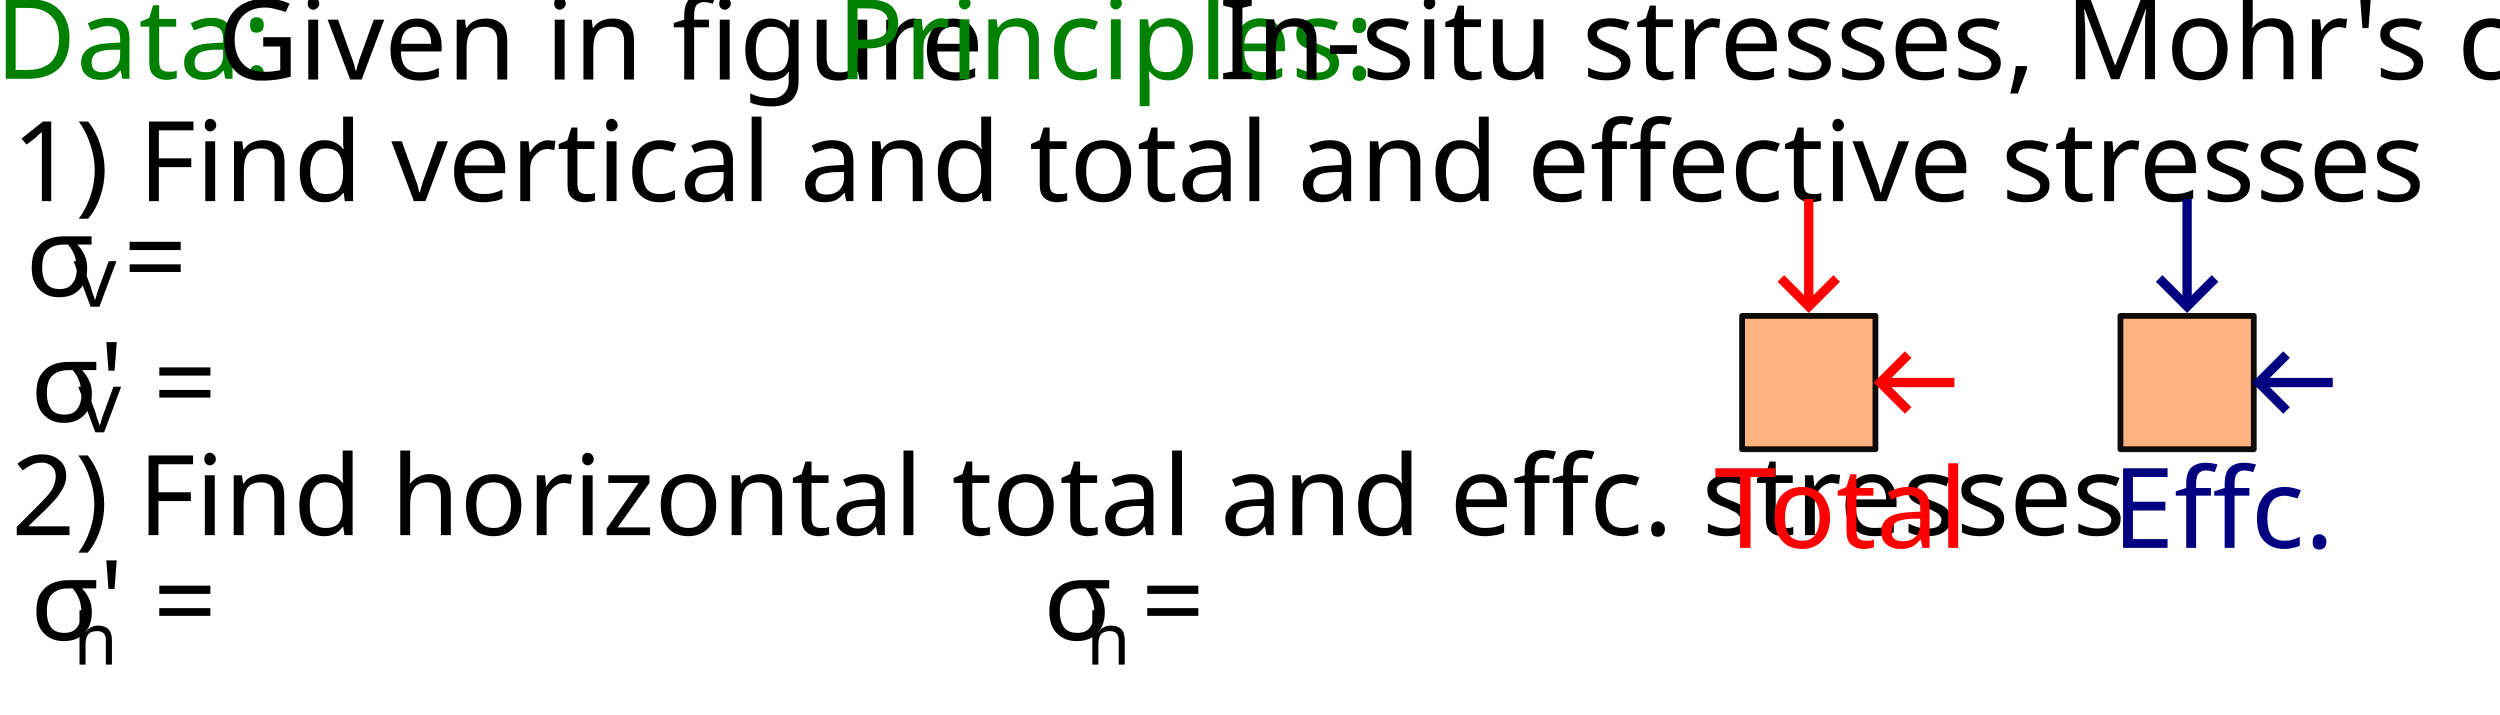
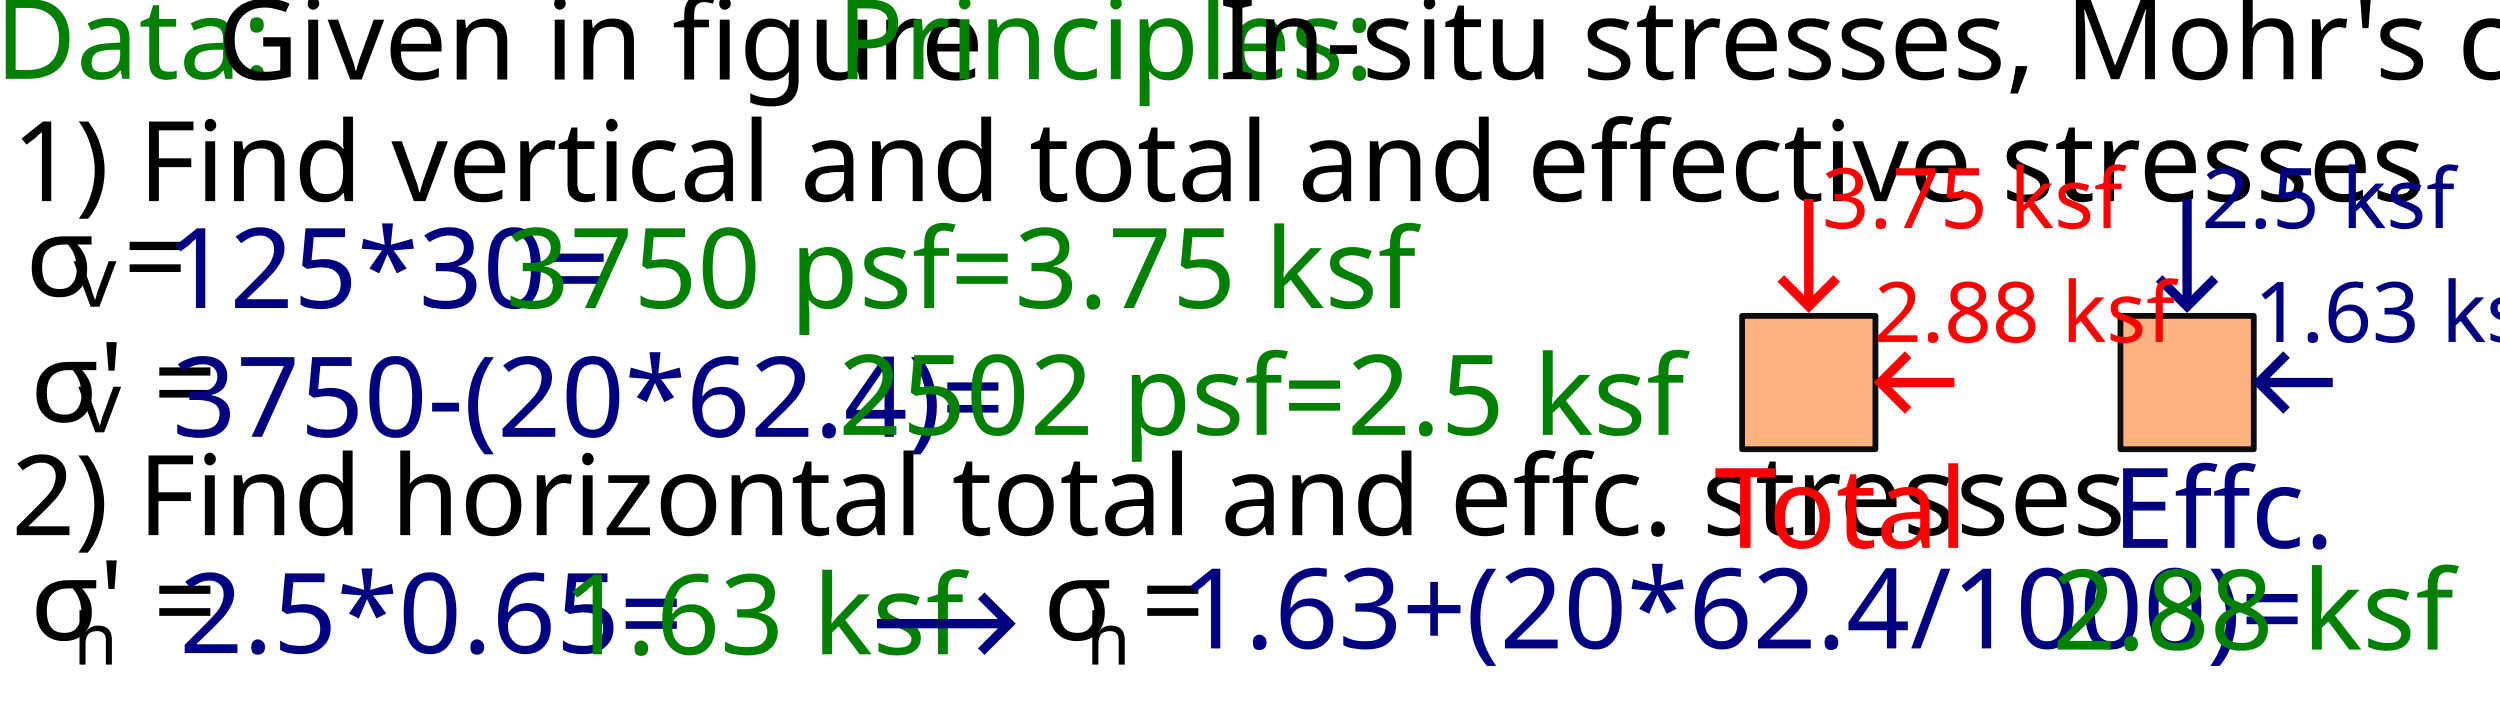
<svg xmlns="http://www.w3.org/2000/svg" width="2.8in" height="0.8in" viewBox="0 0 71.12 20.32" version="1.1" id="svg1">
  <defs id="defs1">
    <marker style="overflow:visible" id="ArrowWide" refX="0" refY="0" orient="auto-start-reverse" markerWidth="1" markerHeight="1" viewBox="0 0 1 1" preserveAspectRatio="xMidYMid">
      <path style="fill:none;stroke:context-stroke;stroke-width:1;stroke-linecap:butt" d="M 3,-3 0,0 3,3" transform="rotate(180,0.125,0)" id="path1" />
    </marker>
  </defs>
  <g id="layer1">
    <text class="fragment" xml:space="preserve" style="font-size:3.175px;line-height:0.95;font-family:'Gunny Rewritten';-inkscape-font-specification:'Gunny Rewritten';font-variant-ligatures:none;stroke-width:0.265;fill:#008000" x="-0.149" y="2.242" id="text1">
      <tspan id="tspan1" style="stroke-width:0.265;fill:#008000" x="-0.149" y="2.242">Data:</tspan>
    </text>
    <text class="fragment" xml:space="preserve" style="font-size:3.175px;line-height:0.95;font-family:'Gunny Rewritten';-inkscape-font-specification:'Gunny Rewritten';font-variant-ligatures:none;stroke-width:0.265" x="6.192" y="2.262" id="text2">
      <tspan id="tspan2" style="stroke-width:0.265" x="6.192" y="2.262">Given in figure</tspan>
    </text>
    <text class="fragment" xml:space="preserve" style="font-size:3.175px;line-height:0.95;font-family:'Gunny Rewritten';-inkscape-font-specification:'Gunny Rewritten';font-variant-ligatures:none;fill:#008000;stroke-width:0.265" x="23.8" y="2.251" id="text3">
      <tspan id="tspan3" style="fill:#008000;stroke-width:0.265" x="23.8" y="2.251">Principles:</tspan>
    </text>
    <text class="fragment" xml:space="preserve" style="font-size:3.175px;line-height:0.95;font-family:'Gunny Rewritten';-inkscape-font-specification:'Gunny Rewritten';font-variant-ligatures:none;stroke-width:0.265" x="34.67" y="2.251" id="text4">
      <tspan id="tspan4" style="stroke-width:0.265" x="34.67" y="2.251">In-situ stresses, Mohr's circle</tspan>
    </text>
    <text class="fragment" xml:space="preserve" style="font-size:3.175px;line-height:0.95;font-family:'Gunny Rewritten';-inkscape-font-specification:'Gunny Rewritten';font-variant-ligatures:none;stroke-width:0.265" x="0.331" y="5.722" id="text5">
      <tspan id="tspan5" style="stroke-width:0.265" x="0.331" y="5.722">1) Find vertical and total and effective stresses</tspan>
    </text>
    <g class="fragment" id="g7">
      <text xml:space="preserve" style="font-size:3.175px;line-height:0.95;font-family:'Gunny Rewritten';-inkscape-font-specification:'Gunny Rewritten';font-variant-ligatures:none;stroke-width:0.265" x="0.73" y="8.423" id="text6">
        <tspan id="tspan6" x="0.73" y="8.423">σ =</tspan>
      </text>
      <text xml:space="preserve" style="font-size:2.412px;line-height:0.95;font-family:'Gunny Rewritten';-inkscape-font-specification:'Gunny Rewritten';font-variant-ligatures:none;stroke-width:0.265" x="2.093" y="8.726" id="text7">
        <tspan id="tspan7" style="stroke-width:0.265" x="2.093" y="8.726">v</tspan>
      </text>
    </g>
+     <text class="Animate" xml:space="preserve" style="font-size:3.175px;line-height:0.95;font-family:'Gunny Rewritten';-inkscape-font-specification:'Gunny Rewritten';font-variant-ligatures:none;stroke-width:0.265;fill:#000080" x="4.713" y="8.761" id="text8">
+       <tspan id="tspan8" style="stroke-width:0.265;fill:#000080" x="4.713" y="8.761">125*30=</tspan>
+     </text>
+     <text class="Animate" xml:space="preserve" style="font-size:3.175px;line-height:0.95;font-family:'Gunny Rewritten';-inkscape-font-specification:'Gunny Rewritten';font-variant-ligatures:none;stroke-width:0.265;fill:#008000" x="14.385" y="8.761" id="text9">
+       <tspan id="tspan9" style="stroke-width:0.265;fill:#008000" x="14.385" y="8.761">3750 psf=3.75 ksf</tspan>
+     </text>
    <g class="fragment" id="g11" transform="translate(-39.17857,3.572502)">
      <text xml:space="preserve" style="font-size:3.175px;line-height:0.95;font-family:'Gunny Rewritten';-inkscape-font-specification:'Gunny Rewritten';font-variant-ligatures:none;stroke-width:0.265" x="40.044" y="8.423" id="text10">
        <tspan id="tspan10" x="40.044" y="8.423">σ' =</tspan>
      </text>
      <text xml:space="preserve" style="font-size:2.412px;line-height:0.95;font-family:'Gunny Rewritten';-inkscape-font-specification:'Gunny Rewritten';font-variant-ligatures:none;stroke-width:0.265" x="41.407" y="8.726" id="text11">
        <tspan id="tspan11" style="stroke-width:0.265" x="41.407" y="8.726">v</tspan>
      </text>
    </g>
+     <text class="Animate" xml:space="preserve" style="font-size:3.175px;line-height:0.95;font-family:'Gunny Rewritten';-inkscape-font-specification:'Gunny Rewritten';font-variant-ligatures:none;fill:#000080;stroke-width:0.265" x="4.902" y="12.425" id="text12">
+       <tspan id="tspan12" style="fill:#000080;stroke-width:0.265" x="4.902" y="12.425">3750-(20*62.4)=</tspan>
+     </text>
+     <text class="Animate" xml:space="preserve" style="font-size:3.175px;line-height:0.95;font-family:'Gunny Rewritten';-inkscape-font-specification:'Gunny Rewritten';font-variant-ligatures:none;fill:#008000;stroke-width:0.265" x="23.842" y="12.371" id="text13">
+       <tspan id="tspan13" style="fill:#008000;stroke-width:0.265" x="23.842" y="12.371">2502 psf=2.5 ksf</tspan>
+     </text>
    <text class="fragment" xml:space="preserve" style="font-size:3.175px;line-height:0.95;font-family:'Gunny Rewritten';-inkscape-font-specification:'Gunny Rewritten';font-variant-ligatures:none;stroke-width:0.265" x="0.319" y="15.222" id="text14">
      <tspan id="tspan14" style="stroke-width:0.265" x="0.319" y="15.222">2) Find horizontal total and effc. stresses</tspan>
    </text>
    <g class="fragment" id="g16">
      <text xml:space="preserve" style="font-size:3.175px;line-height:0.95;font-family:'Gunny Rewritten';-inkscape-font-specification:'Gunny Rewritten';font-variant-ligatures:none;stroke-width:0.265" x="0.865" y="18.207" id="text15">
        <tspan id="tspan15" x="0.865" y="18.207">σ' =</tspan>
      </text>
      <text xml:space="preserve" style="font-size:2.032px;line-height:0.95;font-family:'Gunny Rewritten';-inkscape-font-specification:'Gunny Rewritten';font-variant-ligatures:none;stroke-width:0.265" x="2.088" y="18.907" id="text16">
        <tspan id="tspan16" style="stroke-width:0.265" x="2.088" y="18.907">h</tspan>
      </text>
    </g>
+     <text class="Animate" xml:space="preserve" style="font-size:3.175px;line-height:0.95;font-family:'Gunny Rewritten';-inkscape-font-specification:'Gunny Rewritten';font-variant-ligatures:none;stroke-width:0.265;fill:#000080" x="5.098" y="18.577" id="text17">
+       <tspan id="tspan17" style="stroke-width:0.265;fill:#000080" x="5.098" y="18.577">2.5*0.65=</tspan>
+     </text>
+     <text class="Animate" xml:space="preserve" style="font-size:3.175px;line-height:0.95;font-family:'Gunny Rewritten';-inkscape-font-specification:'Gunny Rewritten';font-variant-ligatures:none;stroke-width:0.265;fill:#008000" x="16.001" y="18.613" id="text18">
+       <tspan id="tspan18" style="stroke-width:0.265;fill:#008000" x="16.001" y="18.613">1.63 ksf</tspan>
+     </text>
+     <path class="Animate" style="fill:none;stroke:#000080;stroke-width:0.265px;stroke-linecap:butt;stroke-linejoin:miter;stroke-opacity:1;marker-end:url(#ArrowWide)" d="m 24.948,17.742 h 3.694" id="path18" />
    <g class="fragment" id="g20">
      <text xml:space="preserve" style="font-size:3.175px;line-height:0.95;font-family:'Gunny Rewritten';-inkscape-font-specification:'Gunny Rewritten';font-variant-ligatures:none;stroke-width:0.265" x="29.678" y="18.207" id="text19">
        <tspan id="tspan19" x="29.678" y="18.207">σ =</tspan>
      </text>
      <text xml:space="preserve" style="font-size:2.032px;line-height:0.95;font-family:'Gunny Rewritten';-inkscape-font-specification:'Gunny Rewritten';font-variant-ligatures:none;stroke-width:0.265" x="30.901" y="18.907" id="text20">
        <tspan id="tspan20" style="stroke-width:0.265" x="30.901" y="18.907">h</tspan>
      </text>
    </g>
+     <text class="Animate" xml:space="preserve" style="font-size:3.175px;line-height:0.95;font-family:'Gunny Rewritten';-inkscape-font-specification:'Gunny Rewritten';font-variant-ligatures:none;stroke-width:0.265;fill:#000080" x="33.59" y="18.443" id="text21">
+       <tspan id="tspan21" style="stroke-width:0.265;fill:#000080" x="33.59" y="18.443">1.63+(20*62.4/1000)=</tspan>
+     </text>
+     <text class="Animate" xml:space="preserve" style="font-size:3.175px;line-height:0.95;font-family:'Gunny Rewritten';-inkscape-font-specification:'Gunny Rewritten';font-variant-ligatures:none;stroke-width:0.265;fill:#008000" x="58.378" y="18.479" id="text22">
+       <tspan id="tspan22" style="stroke-width:0.265;fill:#008000" x="58.378" y="18.479">2.88 ksf</tspan>
+     </text>
    <g class="fragment" id="g26" transform="translate(-2.00165)">
      <g id="g25">
        <rect style="fill:#ffb380;stroke:#000000;stroke-width:0.165;stroke-linecap:round;stroke-linejoin:round;stroke-miterlimit:4.1;stroke-dasharray:none;stroke-opacity:0.949;paint-order:markers fill stroke" id="rect23" width="3.793" height="3.793" x="51.561" y="8.986" />
        <path style="fill:none;stroke:#ff0000;stroke-width:0.265px;stroke-linecap:butt;stroke-linejoin:miter;stroke-opacity:1;marker-end:url(#ArrowWide)" d="M 53.457,5.664 V 8.65" id="path24" />
        <path style="fill:none;stroke:#ff0000;stroke-width:0.265px;stroke-linecap:butt;stroke-linejoin:miter;stroke-opacity:1;marker-end:url(#ArrowWide)" d="M 57.6,10.882 H 55.557" id="path25" />
      </g>
      <text xml:space="preserve" style="font-size:3.175px;line-height:0.95;font-family:'Gunny Rewritten';-inkscape-font-specification:'Gunny Rewritten';font-variant-ligatures:none;fill:#ff0000;stroke-width:0.265" x="50.768" y="15.584" id="text25">
        <tspan id="tspan25" style="fill:#ff0000;stroke-width:0.265" x="50.768" y="15.584">Total</tspan>
      </text>
    </g>
    <g class="fragment" id="g27" transform="translate(-2.00165)">
      <g id="g23" transform="translate(1.451241,2.192987)">
        <rect style="fill:#ffb380;stroke:#000000;stroke-width:0.165;stroke-linecap:round;stroke-linejoin:round;stroke-miterlimit:4.1;stroke-dasharray:none;stroke-opacity:0.949;paint-order:markers fill stroke" id="rect22" width="3.793" height="3.793" x="60.873" y="6.793" />
        <path style="fill:none;stroke:#000080;stroke-width:0.265px;stroke-linecap:butt;stroke-linejoin:miter;stroke-opacity:1;marker-end:url(#ArrowWide)" d="M 62.769,3.471 V 6.457" id="path22" />
        <path style="fill:none;stroke:#000080;stroke-width:0.265px;stroke-linecap:butt;stroke-linejoin:miter;stroke-opacity:1;marker-end:url(#ArrowWide)" d="M 66.913,8.689 H 64.869" id="path23" />
      </g>
      <text xml:space="preserve" style="font-size:3.175px;line-height:0.95;font-family:'Gunny Rewritten';-inkscape-font-specification:'Gunny Rewritten';font-variant-ligatures:none;fill:#000080;stroke-width:0.265" x="62.084" y="15.584" id="text26">
        <tspan id="tspan26" style="fill:#000080;stroke-width:0.265" x="62.084" y="15.584">Effc.</tspan>
      </text>
    </g>
+     <text class="Animate" xml:space="preserve" style="font-size:2.378px;line-height:0.95;font-family:'Gunny Rewritten';-inkscape-font-specification:'Gunny Rewritten';font-variant-ligatures:none;fill:#ff0000;stroke-width:0.265" x="51.828" y="6.486" id="text27">
+       <tspan id="tspan27" style="fill:#ff0000;stroke-width:0.265" x="51.828" y="6.486">3.75 ksf</tspan>
+     </text>
+     <text class="Animate" xml:space="preserve" style="font-size:2.378px;line-height:0.95;font-family:'Gunny Rewritten';-inkscape-font-specification:'Gunny Rewritten';font-variant-ligatures:none;fill:#ff0000;stroke-width:0.265" x="53.312" y="9.725" id="text28">
+       <tspan id="tspan28" style="fill:#ff0000;stroke-width:0.265" x="53.312" y="9.725">2.88 ksf</tspan>
+     </text>
+     <text class="Animate" xml:space="preserve" style="font-size:2.378px;line-height:0.95;font-family:'Gunny Rewritten';-inkscape-font-specification:'Gunny Rewritten';font-variant-ligatures:none;fill:#000080;stroke-width:0.265" x="62.635" y="6.486" id="text29">
+       <tspan id="tspan29" style="fill:#000080;stroke-width:0.265" x="62.635" y="6.486">2.5 ksf</tspan>
+     </text>
+     <text class="Animate" xml:space="preserve" style="font-size:2.378px;line-height:0.95;font-family:'Gunny Rewritten';-inkscape-font-specification:'Gunny Rewritten';font-variant-ligatures:none;fill:#000080;stroke-width:0.265" x="64.118" y="9.725" id="text30">
+       <tspan id="tspan30" style="fill:#000080;stroke-width:0.265" x="64.118" y="9.725">1.63 ksf</tspan>
+     </text>
  </g>
</svg>
